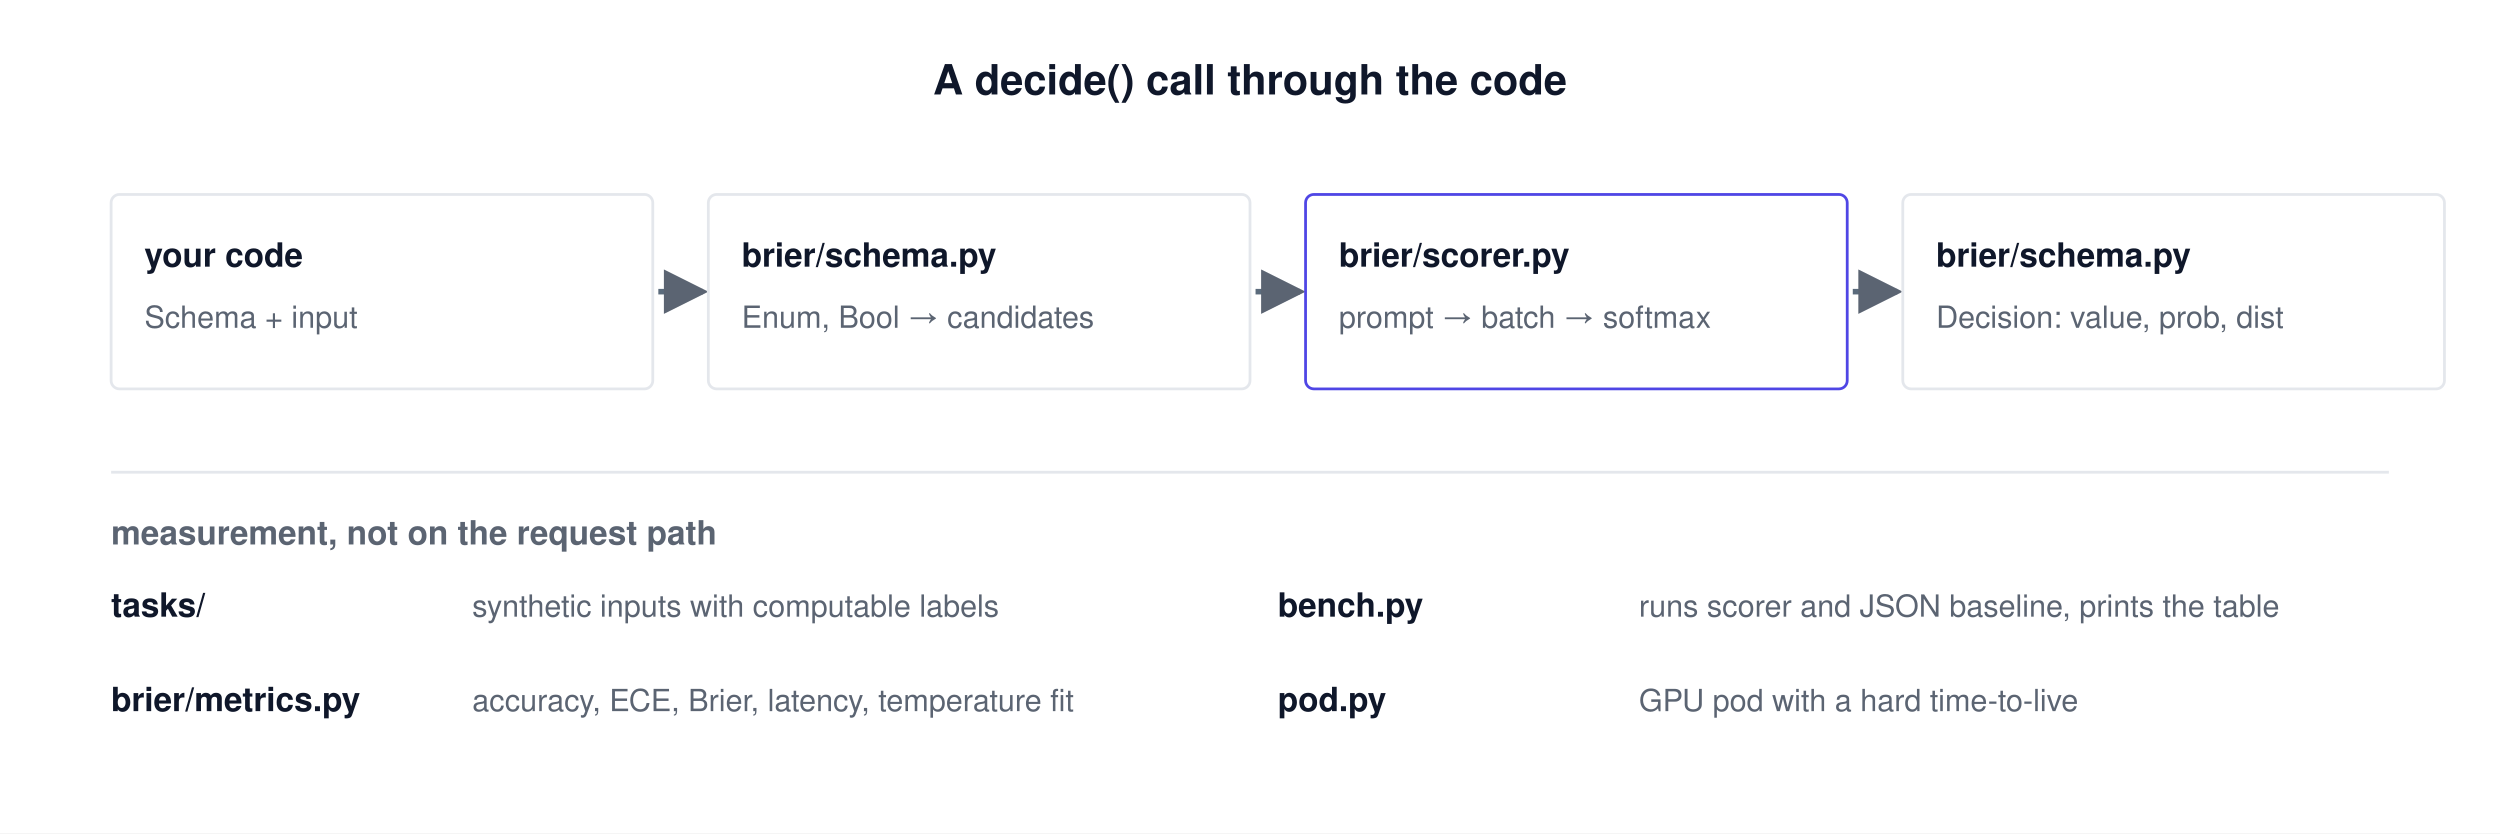
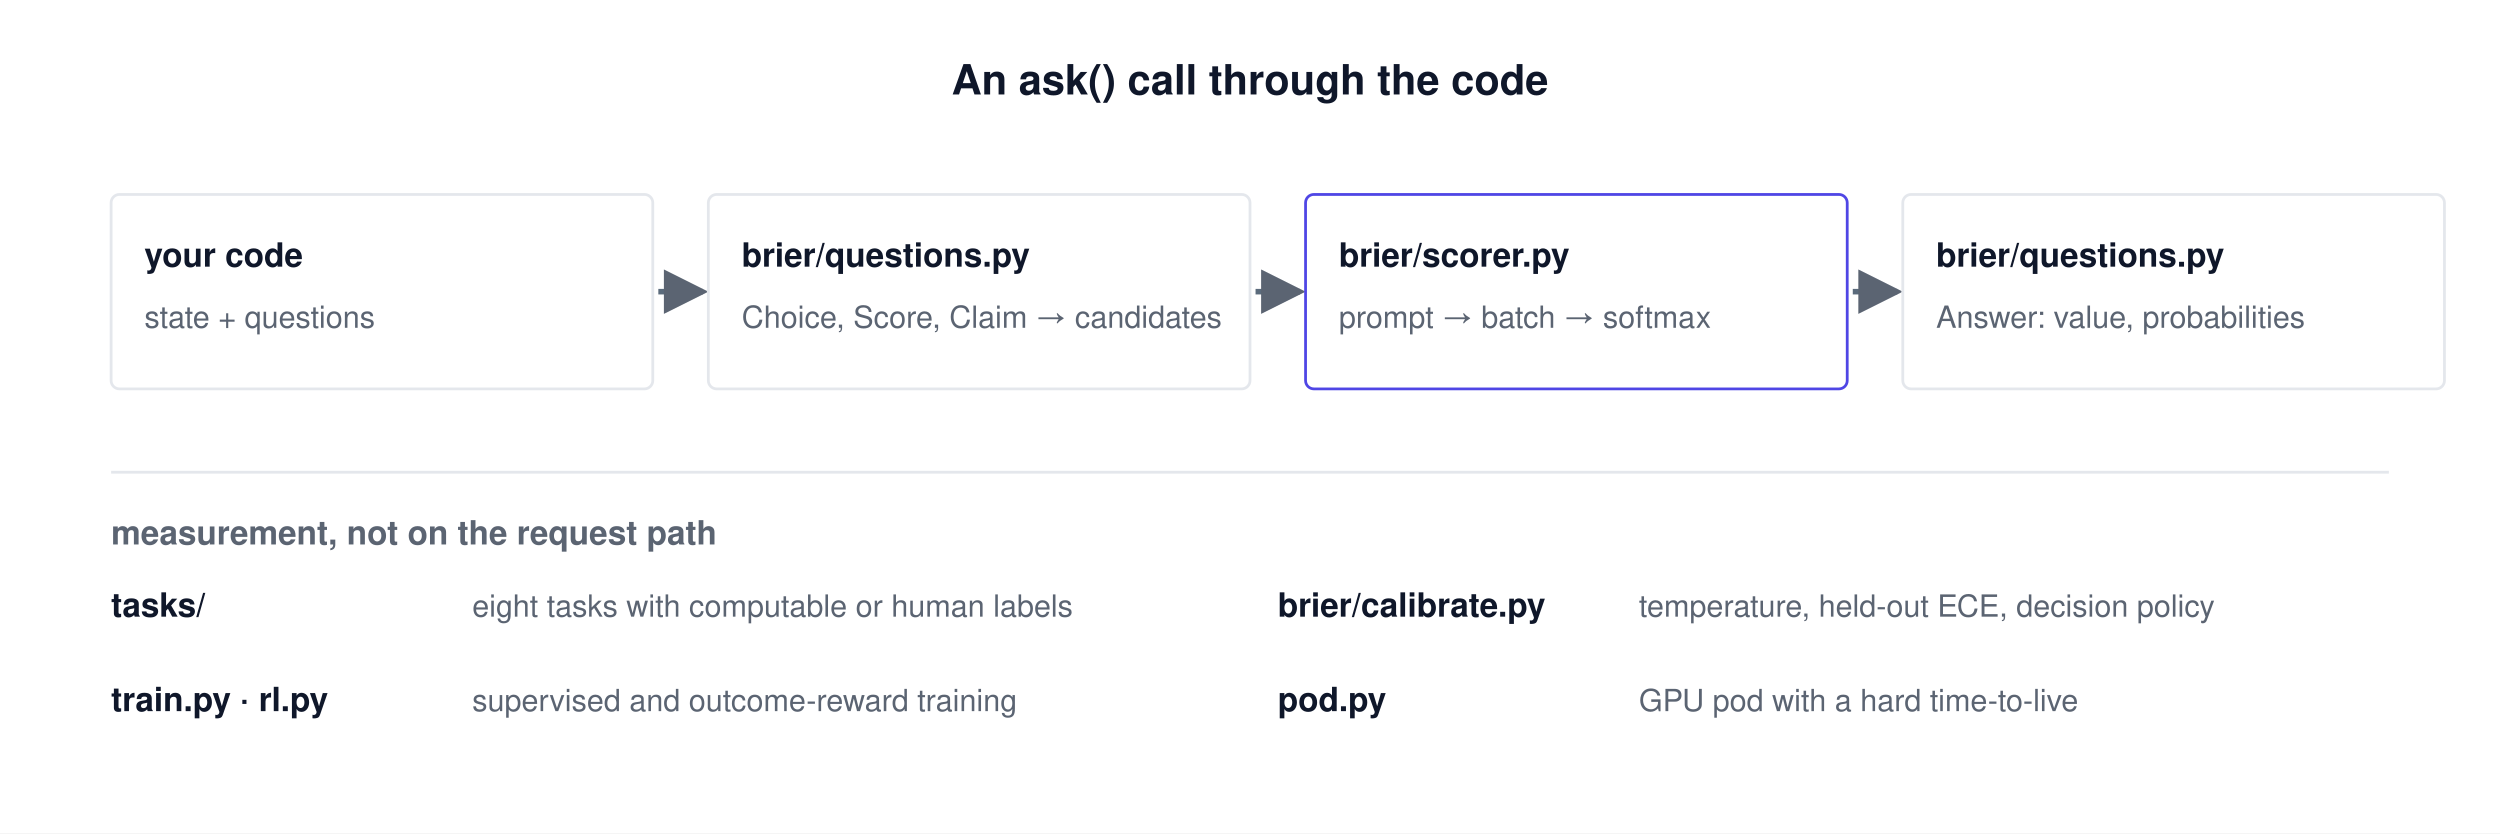
<svg xmlns="http://www.w3.org/2000/svg" width="900" height="300" viewBox="0 0 900 300" font-family="'Helvetica Neue', Helvetica, Arial, sans-serif">
  <defs>
    <marker id="ar" markerWidth="8" markerHeight="8" refX="7" refY="4" orient="auto">
      <path d="M0 0 L8 4 L0 8 z" fill="#5B6472" />
    </marker>
  </defs>
  <rect width="900" height="300" fill="#FFFFFF" />
-   <text x="450" y="34" font-size="15" font-weight="700" fill="#0F172A" text-anchor="middle">A decide() call through the code</text>
+   <text x="450" y="34" font-size="15" font-weight="700" fill="#0F172A" text-anchor="middle">An ask() call through the code</text>
  <rect x="40" y="70" width="195" height="70" rx="3" fill="#FFFFFF" stroke="#E4E7EC" />
  <text x="52" y="96" font-size="12" font-weight="700" fill="#0F172A" text-anchor="start">your code</text>
-   <text x="52" y="118" font-size="11" font-weight="400" fill="#5B6472" text-anchor="start">Schema + input</text>
+   <text x="52" y="118" font-size="11" font-weight="400" fill="#5B6472" text-anchor="start">state + questions</text>
  <line x1="237" y1="105" x2="253" y2="105" stroke="#5B6B7C" stroke-width="2" marker-end="url(#ar)" />
  <rect x="255" y="70" width="195" height="70" rx="3" fill="#FFFFFF" stroke="#E4E7EC" />
-   <text x="267" y="96" font-size="12" font-weight="700" fill="#0F172A" text-anchor="start">brier/schema.py</text>
-   <text x="267" y="118" font-size="11" font-weight="400" fill="#5B6472" text-anchor="start">Enum, Bool → candidates</text>
+   <text x="267" y="96" font-size="12" font-weight="700" fill="#0F172A" text-anchor="start">brier/questions.py</text>
+   <text x="267" y="118" font-size="11" font-weight="400" fill="#5B6472" text-anchor="start">Choice, Score, Claim → candidates</text>
  <line x1="452" y1="105" x2="468" y2="105" stroke="#5B6B7C" stroke-width="2" marker-end="url(#ar)" />
  <rect x="470" y="70" width="195" height="70" rx="3" fill="#FFFFFF" stroke="#4F46E5" />
  <text x="482" y="96" font-size="12" font-weight="700" fill="#0F172A" text-anchor="start">brier/scorer.py</text>
  <text x="482" y="118" font-size="11" font-weight="400" fill="#5B6472" text-anchor="start">prompt → batch → softmax</text>
  <line x1="667" y1="105" x2="683" y2="105" stroke="#5B6B7C" stroke-width="2" marker-end="url(#ar)" />
  <rect x="685" y="70" width="195" height="70" rx="3" fill="#FFFFFF" stroke="#E4E7EC" />
-   <text x="697" y="96" font-size="12" font-weight="700" fill="#0F172A" text-anchor="start">brier/schema.py</text>
-   <text x="697" y="118" font-size="11" font-weight="400" fill="#5B6472" text-anchor="start">Decision: value, prob, dist</text>
+   <text x="697" y="96" font-size="12" font-weight="700" fill="#0F172A" text-anchor="start">brier/questions.py</text>
+   <text x="697" y="118" font-size="11" font-weight="400" fill="#5B6472" text-anchor="start">Answer: value, probabilities</text>
  <line x1="40" y1="170" x2="860" y2="170" stroke="#E4E7EC" />
  <text x="40" y="196" font-size="12" font-weight="700" fill="#5B6472" text-anchor="start">measurement, not on the request path</text>
  <text x="40" y="222" font-size="12" font-weight="700" fill="#0F172A" text-anchor="start">tasks/</text>
-   <text x="170" y="222" font-size="11" font-weight="400" fill="#5B6472" text-anchor="start">synthetic inputs with computable labels</text>
-   <text x="460" y="222" font-size="12" font-weight="700" fill="#0F172A" text-anchor="start">bench.py</text>
-   <text x="590" y="222" font-size="11" font-weight="400" fill="#5B6472" text-anchor="start">runs scorer and JSON baseline, prints the table</text>
-   <text x="40" y="256" font-size="12" font-weight="700" fill="#0F172A" text-anchor="start">brier/metrics.py</text>
-   <text x="170" y="256" font-size="11" font-weight="400" fill="#5B6472" text-anchor="start">accuracy, ECE, Brier, latency, temperature fit</text>
+   <text x="170" y="222" font-size="11" font-weight="400" fill="#5B6472" text-anchor="start">eight tasks with computable or human labels</text>
+   <text x="460" y="222" font-size="12" font-weight="700" fill="#0F172A" text-anchor="start">brier/calibrate.py</text>
+   <text x="590" y="222" font-size="11" font-weight="400" fill="#5B6472" text-anchor="start">temperature, held-out ECE, decision policy</text>
+   <text x="40" y="256" font-size="12" font-weight="700" fill="#0F172A" text-anchor="start">train.py · rl.py</text>
+   <text x="170" y="256" font-size="11" font-weight="400" fill="#5B6472" text-anchor="start">supervised and outcome-reward training</text>
  <text x="460" y="256" font-size="12" font-weight="700" fill="#0F172A" text-anchor="start">pod.py</text>
  <text x="590" y="256" font-size="11" font-weight="400" fill="#5B6472" text-anchor="start">GPU pod with a hard time-to-live</text>
</svg>
